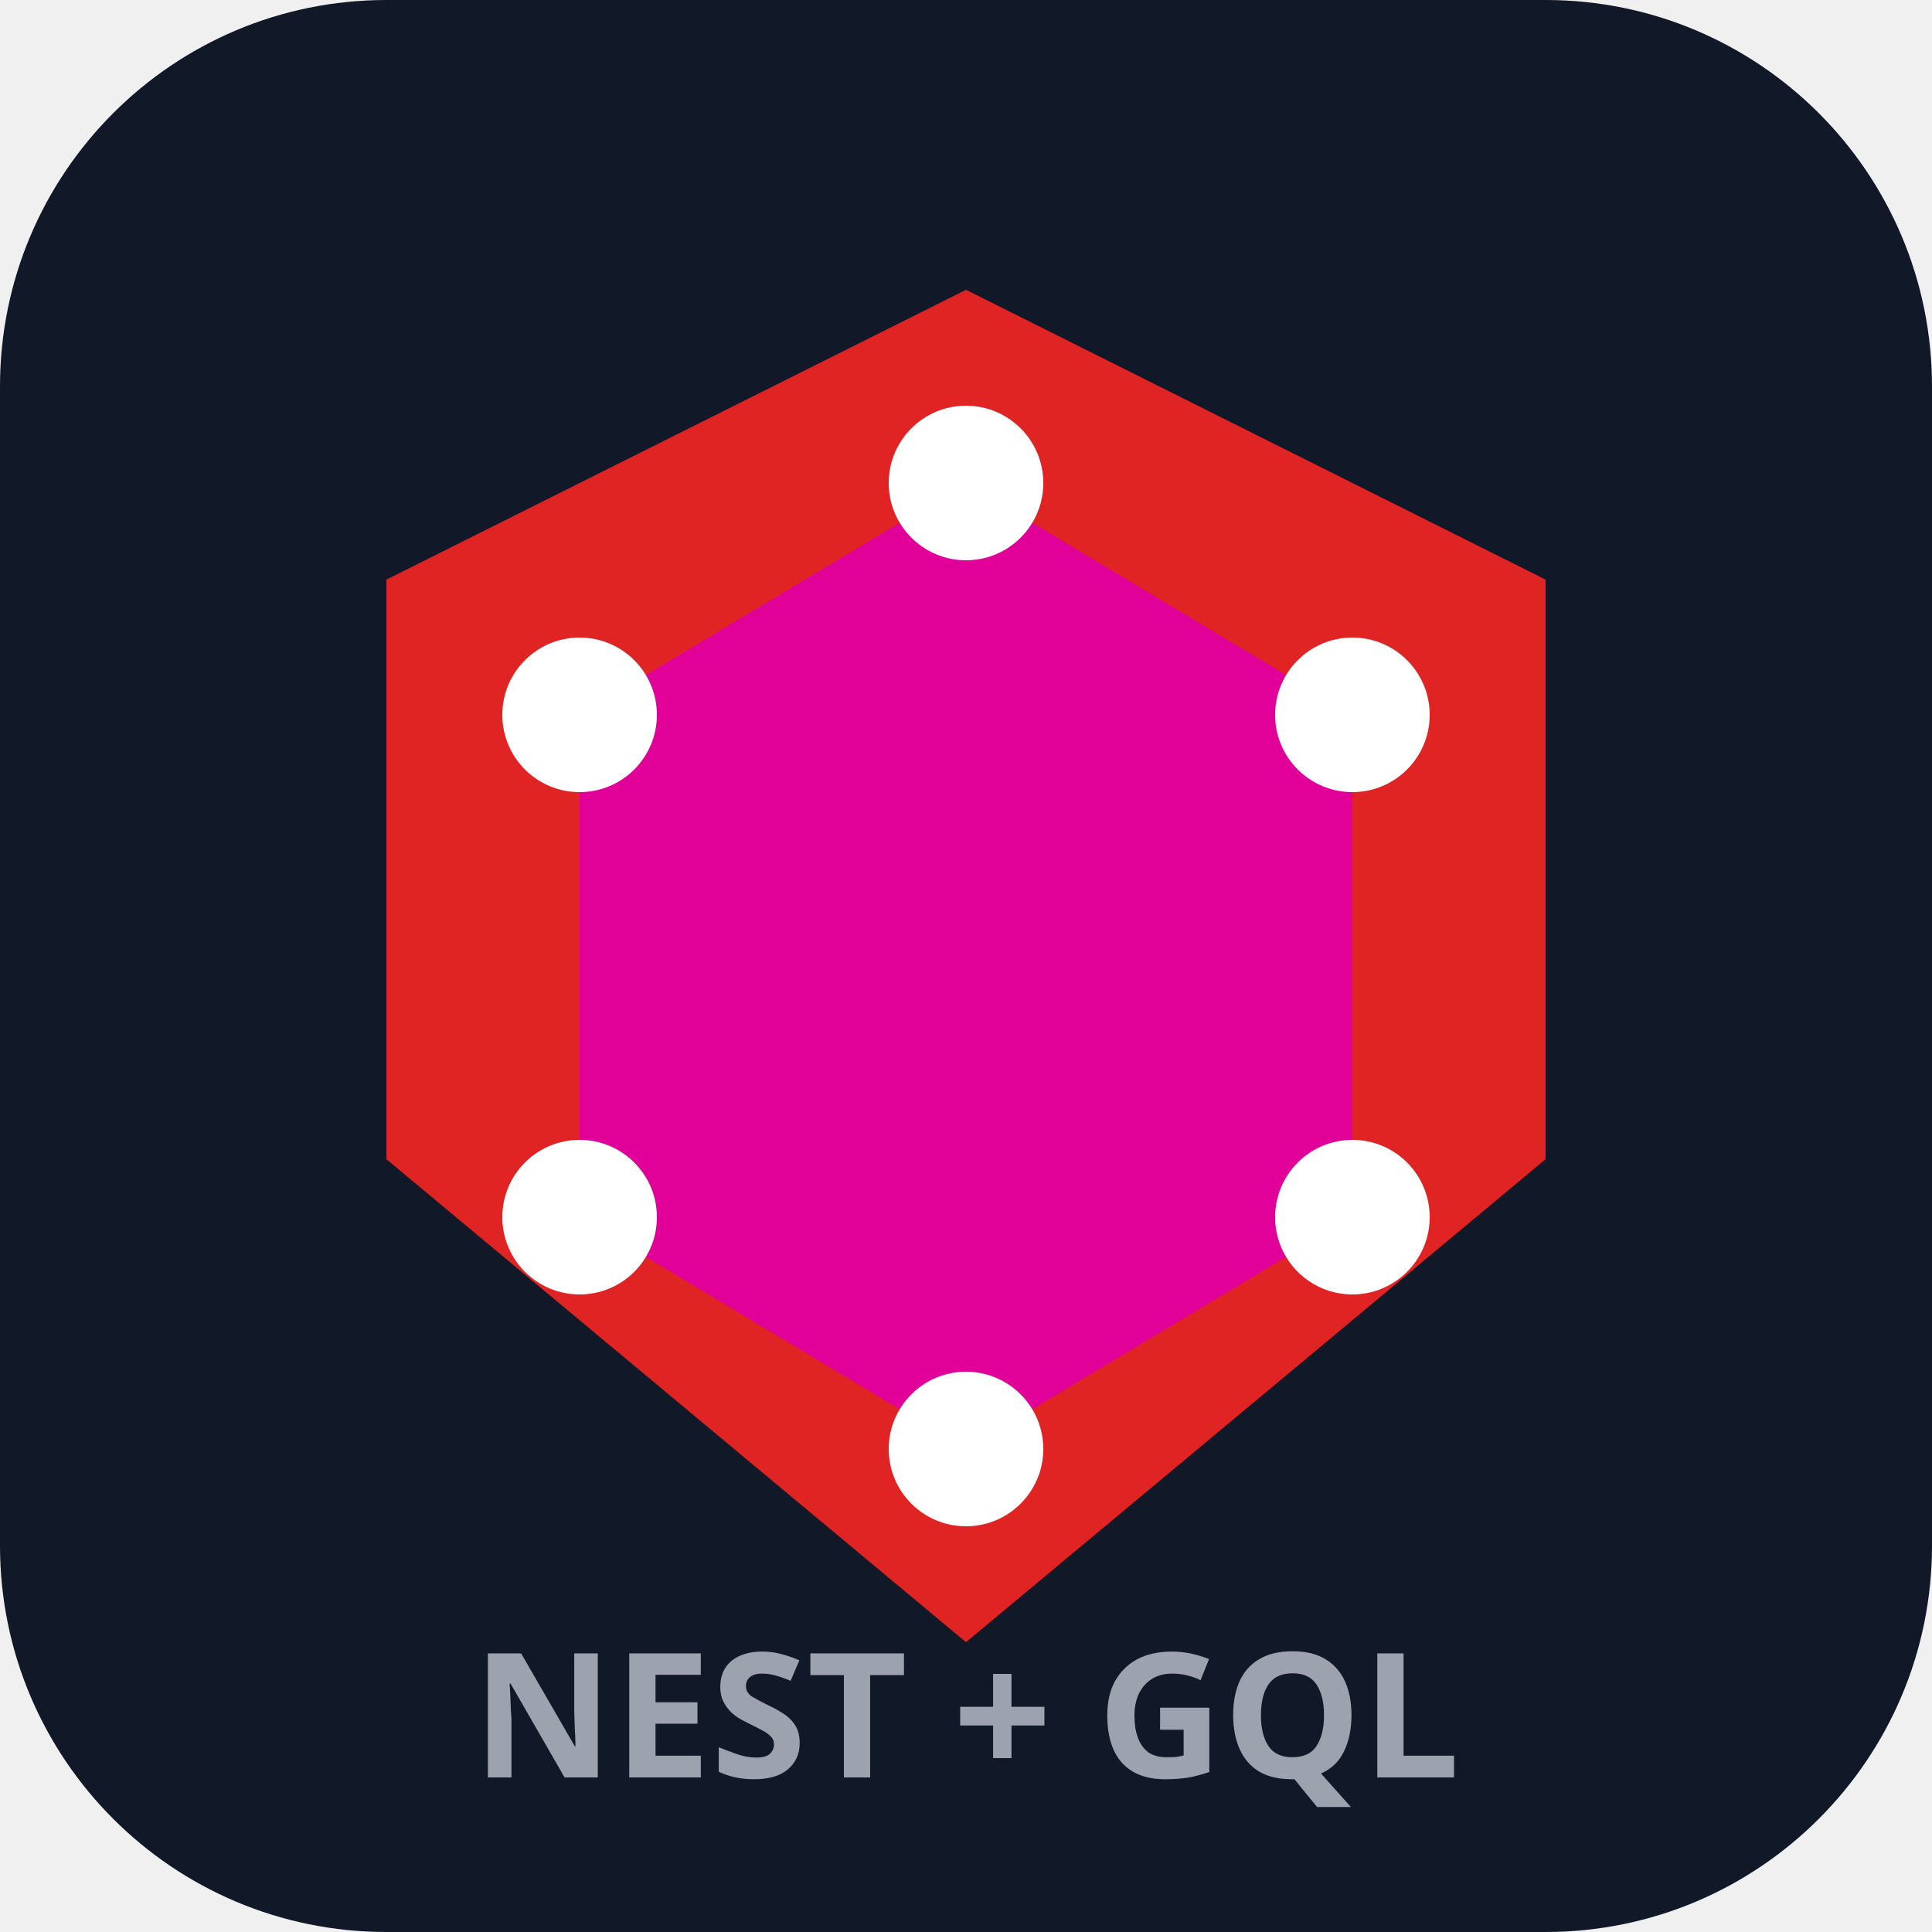
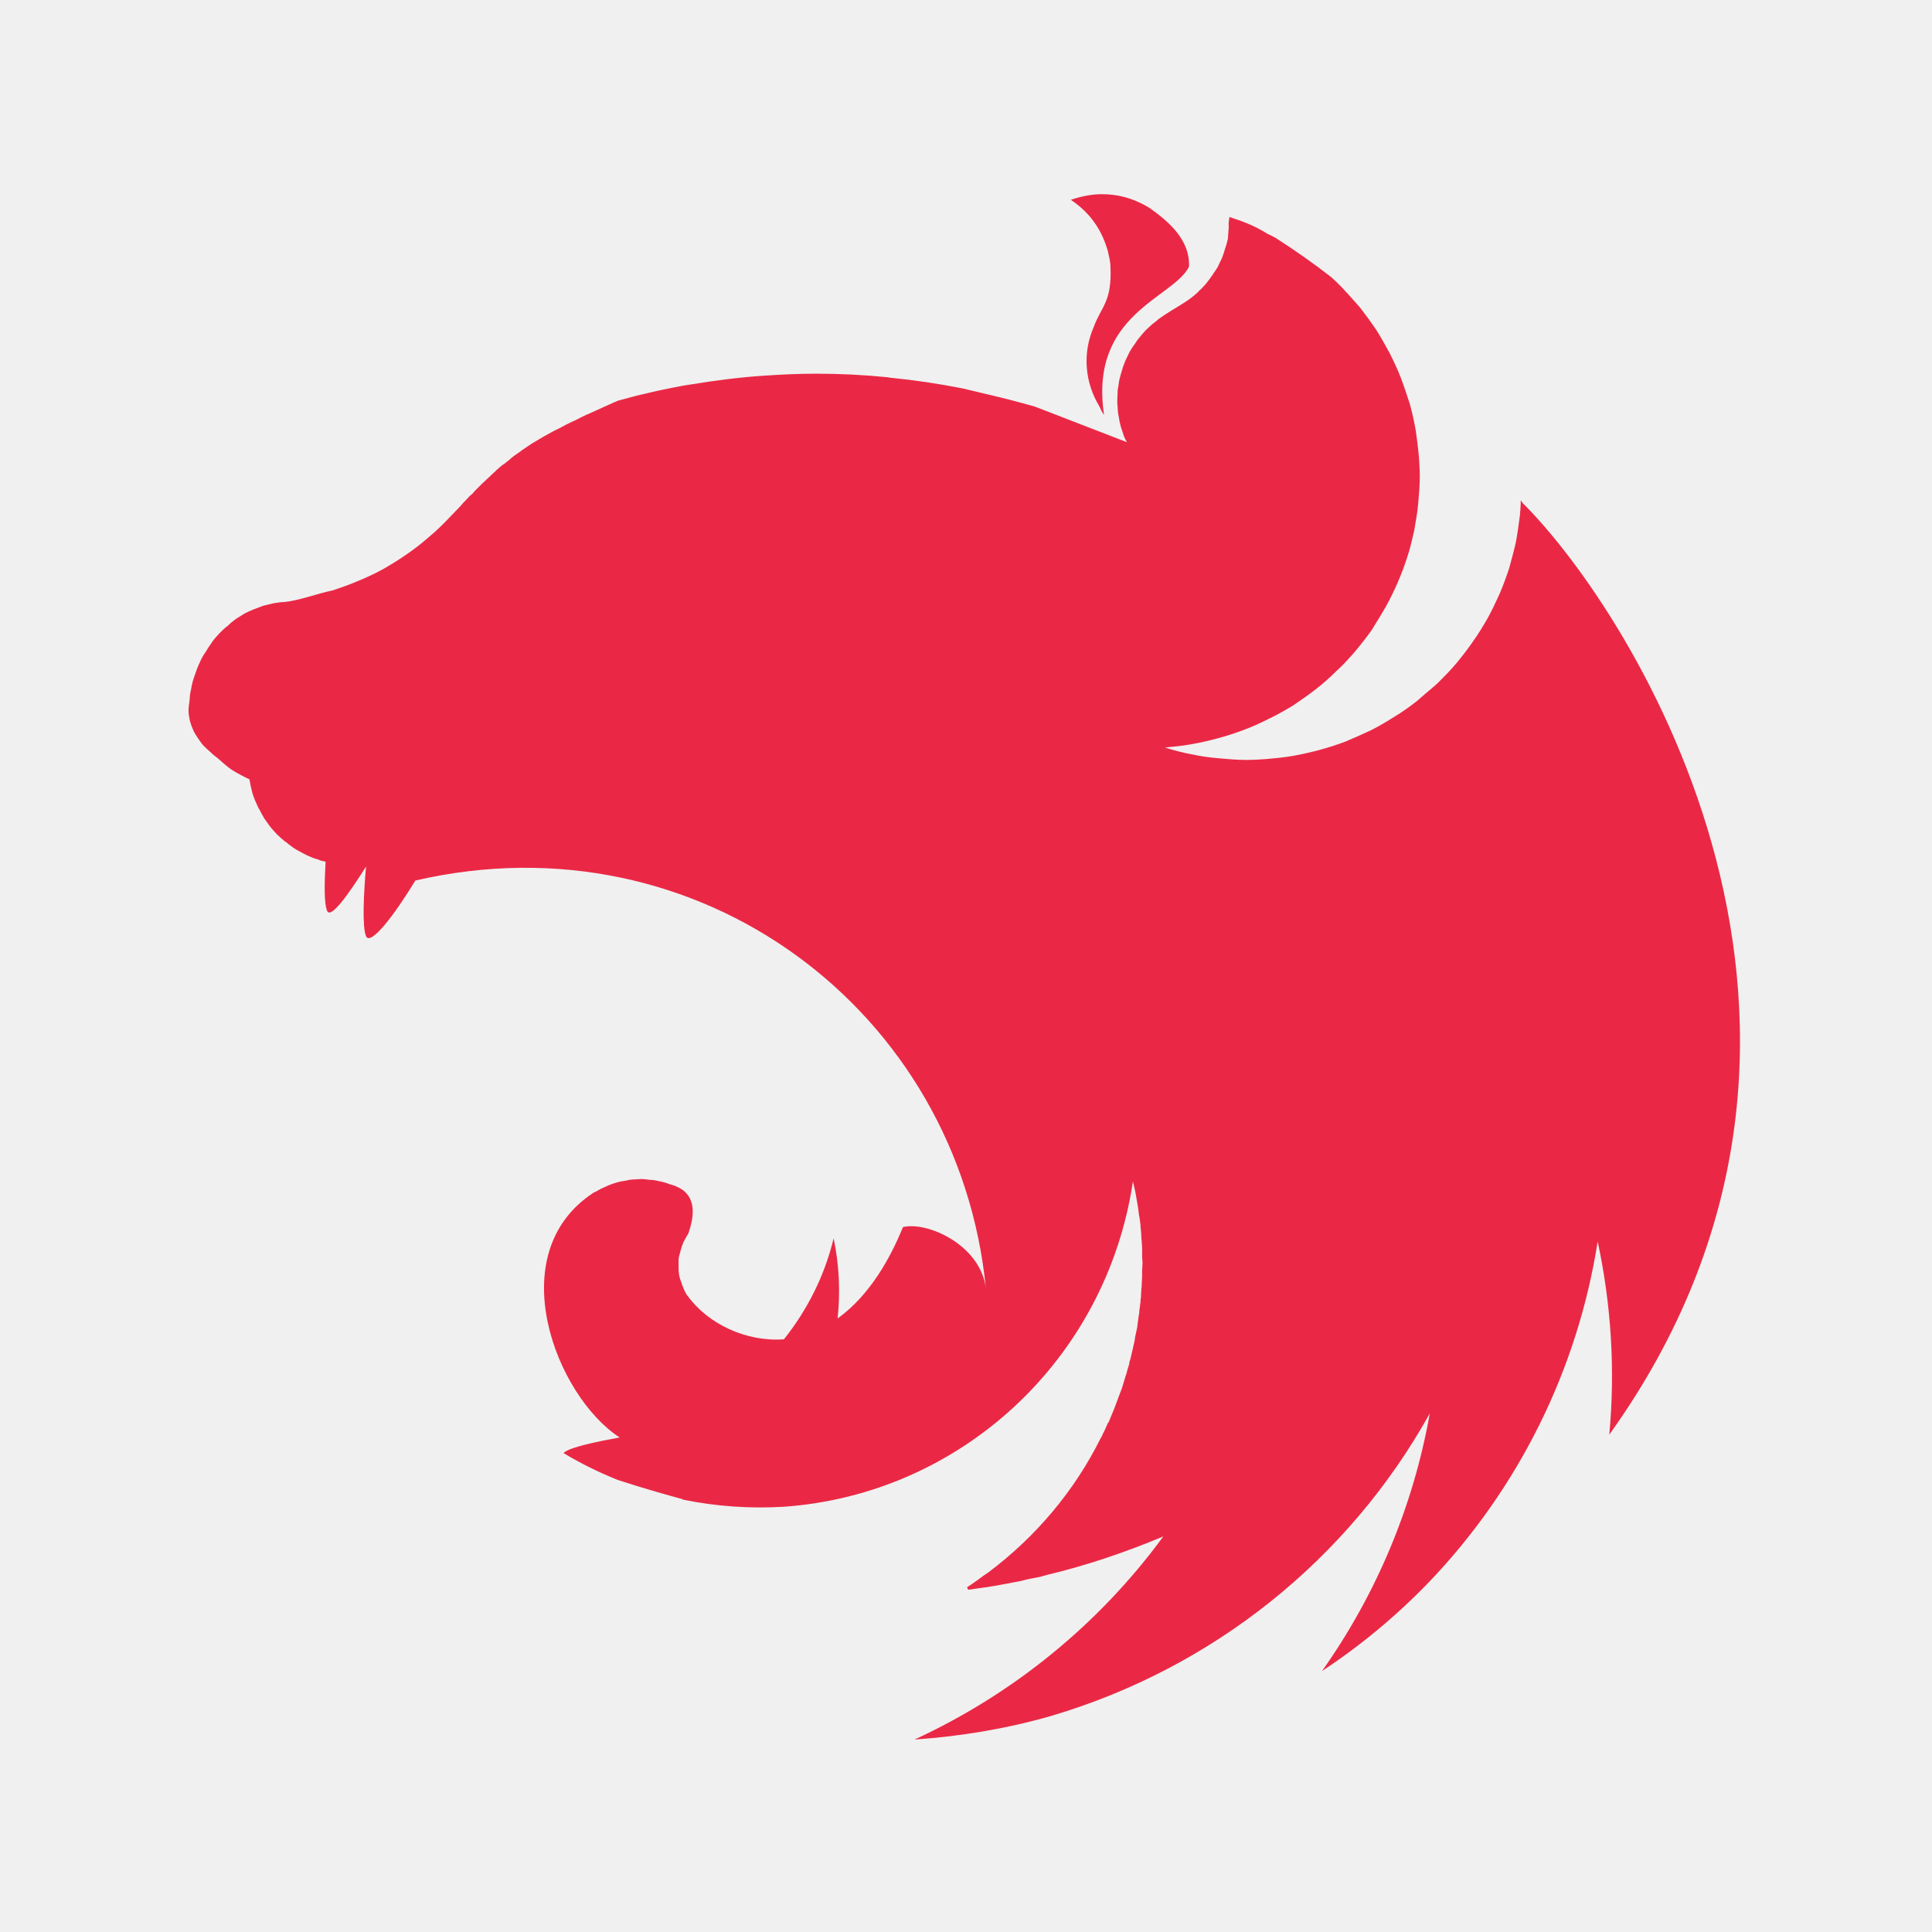
- <svg xmlns="http://www.w3.org/2000/svg" viewBox="0 0 100 100" width="100%" height="100%">
-   <rect width="100" height="100" rx="20" fill="#111827" />
-   <path d="M50 15 L80 30 L80 60 L50 85 L20 60 L20 30 Z" fill="#e02424" />
-   <path d="M50 25 L70 37 L70 63 L50 75 L30 63 L30 37 Z" fill="#e10098" />
-   <circle cx="50" cy="25" r="4" fill="#ffffff" />
-   <circle cx="70" cy="37" r="4" fill="#ffffff" />
-   <circle cx="70" cy="63" r="4" fill="#ffffff" />
-   <circle cx="50" cy="75" r="4" fill="#ffffff" />
-   <circle cx="30" cy="63" r="4" fill="#ffffff" />
-   <circle cx="30" cy="37" r="4" fill="#ffffff" />
-   <text x="50" y="92" font-family="system-ui, sans-serif" font-weight="bold" font-size="9" fill="#9ca3af" text-anchor="middle">NEST + GQL</text>
+ <svg xmlns="http://www.w3.org/2000/svg" height="1024" viewBox="0 0 1024 1024" width="1024">
+   <path d="m584.11 102.924c-5.946 0-11.467 1.274-16.564 2.973 10.83 7.22 16.776 16.777 19.75 27.607.213 1.486.637 2.548.85 4.035.213 1.274.424 2.548.424 3.823.85 18.688-4.884 21.024-8.919 32.066-6.158 14.228-4.46 29.518 2.973 41.835.637 1.486 1.487 3.185 2.548 4.672-8.07-53.727 36.738-61.797 45.02-78.573.637-14.653-11.467-24.422-21.024-31.217-9.132-5.521-17.414-7.22-25.059-7.22zm67.531 12.104c-.85 4.884-.213 3.61-.424 6.159-.213 1.699-.213 3.823-.424 5.521-.424 1.699-.85 3.398-1.487 5.097-.424 1.699-1.062 3.398-1.699 5.097-.85 1.699-1.487 3.185-2.336 4.884-.637.85-1.062 1.699-1.699 2.548-.424.637-.85 1.274-1.274 1.911-1.062 1.487-2.124 2.973-3.185 4.247-1.274 1.274-2.336 2.761-3.823 3.823v.213c-1.274 1.062-2.548 2.336-4.035 3.398-4.46 3.398-9.556 5.946-14.228 9.132-1.487 1.062-2.973 1.911-4.247 3.185-1.486 1.062-2.761 2.124-4.035 3.398-1.487 1.274-2.548 2.548-3.823 4.035-1.062 1.274-2.336 2.761-3.185 4.247-1.062 1.487-2.124 2.973-2.973 4.459-.85 1.699-1.486 3.185-2.336 4.884-.637 1.699-1.274 3.185-1.699 4.884-.637 1.911-1.062 3.61-1.487 5.309-.213.85-.213 1.911-.424 2.761-.213.85-.213 1.699-.424 2.548 0 1.699-.213 3.61-.213 5.309 0 1.274 0 2.548.213 3.823 0 1.699.213 3.398.637 5.309.213 1.699.637 3.398 1.062 5.097.637 1.699 1.062 3.398 1.699 5.097.424 1.062 1.062 2.124 1.487 2.973l-48.843-18.9c-8.282-2.336-16.352-4.459-24.634-6.371-4.459-1.062-8.919-2.124-13.379-3.185-12.742-2.548-25.696-4.459-38.65-5.734-.424 0-.637-.213-1.062-.213-12.742-1.274-25.271-1.911-38.013-1.911-9.344 0-18.688.424-27.819 1.062-12.954.85-25.908 2.548-38.862 4.672-3.185.424-6.371 1.062-9.556 1.699-6.583 1.274-12.954 2.761-19.112 4.247-3.185.85-6.371 1.699-9.556 2.548-3.185 1.274-6.158 2.761-9.131 4.035-2.336 1.062-4.672 2.124-7.008 3.185-.424.213-.85.213-1.062.424-2.124 1.062-4.035 1.911-5.946 2.973-.637.213-1.062.424-1.487.637-2.336 1.062-4.672 2.336-6.583 3.398-1.487.637-2.973 1.487-4.247 2.124-.637.424-1.487.85-1.911 1.062-1.911 1.062-3.822 2.124-5.521 3.185-1.911 1.062-3.61 2.124-5.097 3.185-1.486 1.062-2.973 1.911-4.247 2.973-.213.213-.424.213-.637.424-1.274.85-2.761 1.911-4.035 2.973 0 0-.213.213-.424.424-1.062.85-2.124 1.699-3.185 2.548-.424.213-.85.637-1.274.85-1.062.85-2.124 1.911-3.185 2.761-.213.424-.637.637-.85.85-1.274 1.274-2.548 2.336-3.823 3.61-.213 0-.213.213-.424.424-1.274 1.062-2.548 2.336-3.823 3.61-.213.213-.213.424-.424.424-1.062 1.062-2.124 2.124-3.185 3.398-.424.424-1.062.85-1.486 1.274-1.062 1.274-2.336 2.548-3.61 3.823-.213.424-.637.637-.85 1.062-1.699 1.699-3.185 3.398-4.884 5.097-.213.213-.424.424-.637.637-3.398 3.61-7.008 7.22-10.83 10.406-3.823 3.398-7.857 6.583-11.892 9.344-4.247 2.973-8.282 5.521-12.742 8.07-4.247 2.336-8.707 4.46-13.379 6.371-4.46 1.911-9.132 3.61-13.803 5.097-8.919 1.911-18.051 5.521-25.908 6.159-1.699 0-3.61.424-5.309.637-1.911.424-3.61.85-5.309 1.274-1.699.637-3.398 1.274-5.097 1.911-1.699.637-3.398 1.487-5.097 2.336-1.487 1.062-3.185 1.911-4.672 2.973-1.486 1.062-2.973 2.336-4.247 3.61-1.486 1.062-2.973 2.548-4.247 3.823-1.274 1.487-2.548 2.761-3.61 4.247-1.062 1.699-2.336 3.185-3.185 4.884-1.062 1.487-2.124 3.185-2.973 4.884-.85 1.911-1.699 3.61-2.336 5.521-.637 1.699-1.274 3.61-1.911 5.521-.424 1.699-.85 3.398-1.062 5.097 0 .213-.213.424-.213.637-.424 1.911-.424 4.46-.637 5.734-.213 1.486-.424 2.76-.424 4.247 0 .85 0 1.911.213 2.761.213 1.487.424 2.761.85 4.035.424 1.274.85 2.548 1.486 3.822v.213c.637 1.274 1.487 2.548 2.336 3.823.85 1.274 1.699 2.548 2.761 3.822 1.062 1.062 2.336 2.336 3.61 3.398 1.274 1.274 2.548 2.336 4.035 3.398 5.097 4.46 6.371 5.946 12.954 9.344 1.062.637 2.124 1.062 3.398 1.699.213 0 .424.213.637.213 0 .424 0 .637.213 1.062.213 1.699.637 3.398 1.062 5.097.424 1.911 1.062 3.61 1.699 5.097.637 1.274 1.062 2.548 1.699 3.823.213.424.424.85.637 1.062.85 1.699 1.699 3.185 2.548 4.672 1.062 1.487 2.124 2.973 3.185 4.46 1.062 1.274 2.336 2.761 3.61 4.035 1.274 1.274 2.548 2.336 4.035 3.61 0 0 .213.213.424.213 1.274 1.062 2.548 2.124 3.823 2.973 1.486 1.062 2.973 1.911 4.672 2.761 1.487.85 3.185 1.699 4.884 2.336 1.274.637 2.761 1.062 4.247 1.486.213.213.424.213.85.424.85.213 1.911.424 2.761.637-.637 11.468-.85 22.298.85 26.12 1.911 4.247 11.255-8.707 20.599-23.572-1.274 14.653-2.124 31.854 0 36.951 2.336 5.309 15.078-11.255 26.12-29.518 150.564-34.827 287.961 69.23 302.402 216.183-2.761-22.935-31.005-35.677-43.959-32.491-6.371 15.715-17.201 35.889-34.615 48.418 1.487-14.016.85-28.456-2.124-42.472-4.672 19.537-13.804 37.8-26.333 53.515-20.174 1.486-40.349-8.282-50.967-22.935-.85-.637-1.062-1.911-1.699-2.761-.637-1.487-1.274-2.973-1.699-4.46-.637-1.486-1.062-2.973-1.274-4.459-.213-1.487-.213-2.973-.213-4.672 0-1.062 0-2.124 0-3.185.213-1.487.637-2.973 1.062-4.46.424-1.486.85-2.973 1.487-4.46.85-1.486 1.486-2.973 2.548-4.459 3.61-10.193 3.61-18.475-2.973-23.36-1.274-.85-2.548-1.487-4.035-2.124-.85-.213-1.911-.637-2.761-.85-.637-.213-1.062-.424-1.699-.637-1.487-.424-2.973-.85-4.46-1.062-1.487-.424-2.973-.637-4.46-.637-1.486-.213-3.185-.424-4.672-.424-1.062 0-2.124.213-3.185.213-1.699 0-3.185.213-4.672.637-1.487.213-2.973.424-4.46.85-1.486.424-2.973.85-4.46 1.487-1.486.637-2.761 1.274-4.247 1.911-1.274.637-2.548 1.486-4.035 2.124-49.48 32.279-19.962 107.879 13.803 129.752-12.742 2.336-25.696 5.097-29.306 7.857-.213.213-.424.424-.424.424 9.132 5.521 18.688 10.193 28.669 14.228 13.591 4.46 28.032 8.494 34.402 10.193v.213c17.626 3.61 35.464 4.884 53.515 3.823 94.076-6.583 171.163-78.149 185.178-172.437.424 1.911.85 3.61 1.274 5.521.637 3.822 1.487 7.857 1.911 11.892v.213c.424 1.911.637 3.822.85 5.521v.85c.213 1.911.424 3.822.424 5.521.213 2.336.424 4.672.424 7.008v3.398c0 1.062.213 2.336.213 3.398 0 1.274-.213 2.548-.213 3.822v2.973c0 1.487-.213 2.761-.213 4.247 0 .85 0 1.699-.213 2.761 0 1.487-.213 2.973-.213 4.672-.213.637-.213 1.274-.213 1.911-.213 1.699-.424 3.185-.637 4.884 0 .637 0 1.274-.213 1.911-.213 2.124-.637 4.035-.85 6.158v.213.213c-.424 1.911-.85 4.035-1.274 5.946v.637c-.424 1.911-.85 3.823-1.274 5.734 0 .213-.213.637-.213.85-.424 1.911-.85 3.823-1.487 5.734v.637c-.637 2.124-1.274 4.035-1.699 5.946-.213.213-.213.424-.213.424-.637 2.124-1.274 4.247-1.911 6.371-.85 2.124-1.487 4.035-2.336 6.159-.85 2.124-1.487 4.247-2.336 6.158-.85 2.124-1.699 4.035-2.548 6.159h-.213c-.85 1.911-1.699 4.035-2.761 5.946-.213.637-.424 1.062-.637 1.486-.213.213-.213.424-.424.637-13.803 27.819-34.19 52.241-59.673 71.353-1.699 1.062-3.398 2.336-5.097 3.61-.424.424-1.062.637-1.487 1.062-1.487 1.062-2.973 2.124-4.672 3.185l.637 1.274h.213c2.973-.424 5.946-.85 8.919-1.274h.213c5.521-.85 11.043-1.911 16.564-2.973 1.486-.213 3.185-.637 4.672-1.062 1.062-.213 1.911-.424 2.973-.637 1.487-.213 2.973-.637 4.46-.85 1.274-.424 2.548-.637 3.822-1.062 21.236-5.097 41.835-12.105 61.584-20.387-33.765 46.082-78.998 83.245-131.876 107.667 24.421-1.699 48.843-5.734 72.415-12.529 85.581-25.271 157.572-82.821 200.681-160.332-8.707 49.055-28.244 95.775-57.125 136.548 20.599-13.591 39.499-29.306 56.7-47.144 47.569-49.692 78.786-112.763 89.404-180.507 7.22 33.553 9.344 68.168 6.158 102.358 153.324-213.847 12.742-435.552-46.082-493.951-.213-.424-.424-.637-.424-1.062-.213.213-.213.213-.213.424 0-.213 0-.213-.213-.424 0 2.548-.213 5.097-.424 7.645-.637 4.884-1.274 9.556-2.124 14.228-1.062 4.672-2.336 9.344-3.61 14.016-1.486 4.46-3.185 9.131-5.096 13.591-1.911 4.247-4.035 8.707-6.371 12.954-2.336 4.035-4.884 8.282-7.645 12.105-2.761 4.035-5.734 7.857-8.707 11.467-3.185 3.823-6.583 7.22-9.981 10.618-2.123 1.911-4.035 3.61-6.158 5.309-1.699 1.487-3.185 2.761-4.884 4.247-3.822 2.973-7.645 5.734-11.892 8.282-4.035 2.548-8.282 5.097-12.529 7.22-4.46 2.124-8.919 4.035-13.379 5.946-4.46 1.699-9.132 3.185-13.804 4.46-4.672 1.274-9.556 2.336-14.228 3.185-4.884.85-9.769 1.274-14.44 1.699-3.398.213-6.795.424-10.193.424-4.884 0-9.769-.424-14.44-.85-4.884-.424-9.769-1.062-14.441-2.124-4.884-.85-9.556-2.124-14.228-3.61h-.213c4.672-.424 9.344-.85 14.016-1.699 4.884-.85 9.556-1.911 14.228-3.185 4.672-1.274 9.344-2.761 13.803-4.46 4.672-1.699 9.132-3.822 13.379-5.946 4.46-2.124 8.494-4.46 12.742-7.008 4.035-2.761 8.07-5.521 11.892-8.495 3.823-2.973 7.433-6.158 10.83-9.556 3.61-3.185 6.795-6.796 9.981-10.406 3.185-3.822 6.158-7.645 8.919-11.467.424-.637.85-1.486 1.274-2.124 2.124-3.398 4.247-6.796 6.158-10.193 2.336-4.247 4.46-8.495 6.371-12.954 1.911-4.46 3.61-8.919 5.097-13.591 1.486-4.46 2.548-9.132 3.61-13.803.85-4.884 1.699-9.556 2.124-14.228.424-4.884.85-9.769.85-14.44 0-3.398-.213-6.795-.424-10.193-.424-4.884-1.062-9.556-1.699-14.228-.85-4.884-1.911-9.556-3.185-14.228-1.486-4.459-2.973-9.131-4.672-13.591-1.699-4.46-3.822-8.919-5.946-13.167-2.336-4.247-4.672-8.494-7.22-12.529-2.761-4.035-5.521-7.857-8.495-11.68-3.185-3.61-6.371-7.22-9.769-10.83-1.699-1.699-3.61-3.61-5.521-5.309-9.556-7.433-19.537-14.441-29.518-20.811-1.487-.85-2.761-1.487-4.247-2.124-7.008-4.46-13.591-6.796-20.174-8.919z" fill="#ea2845" fill-rule="evenodd" />
</svg>
